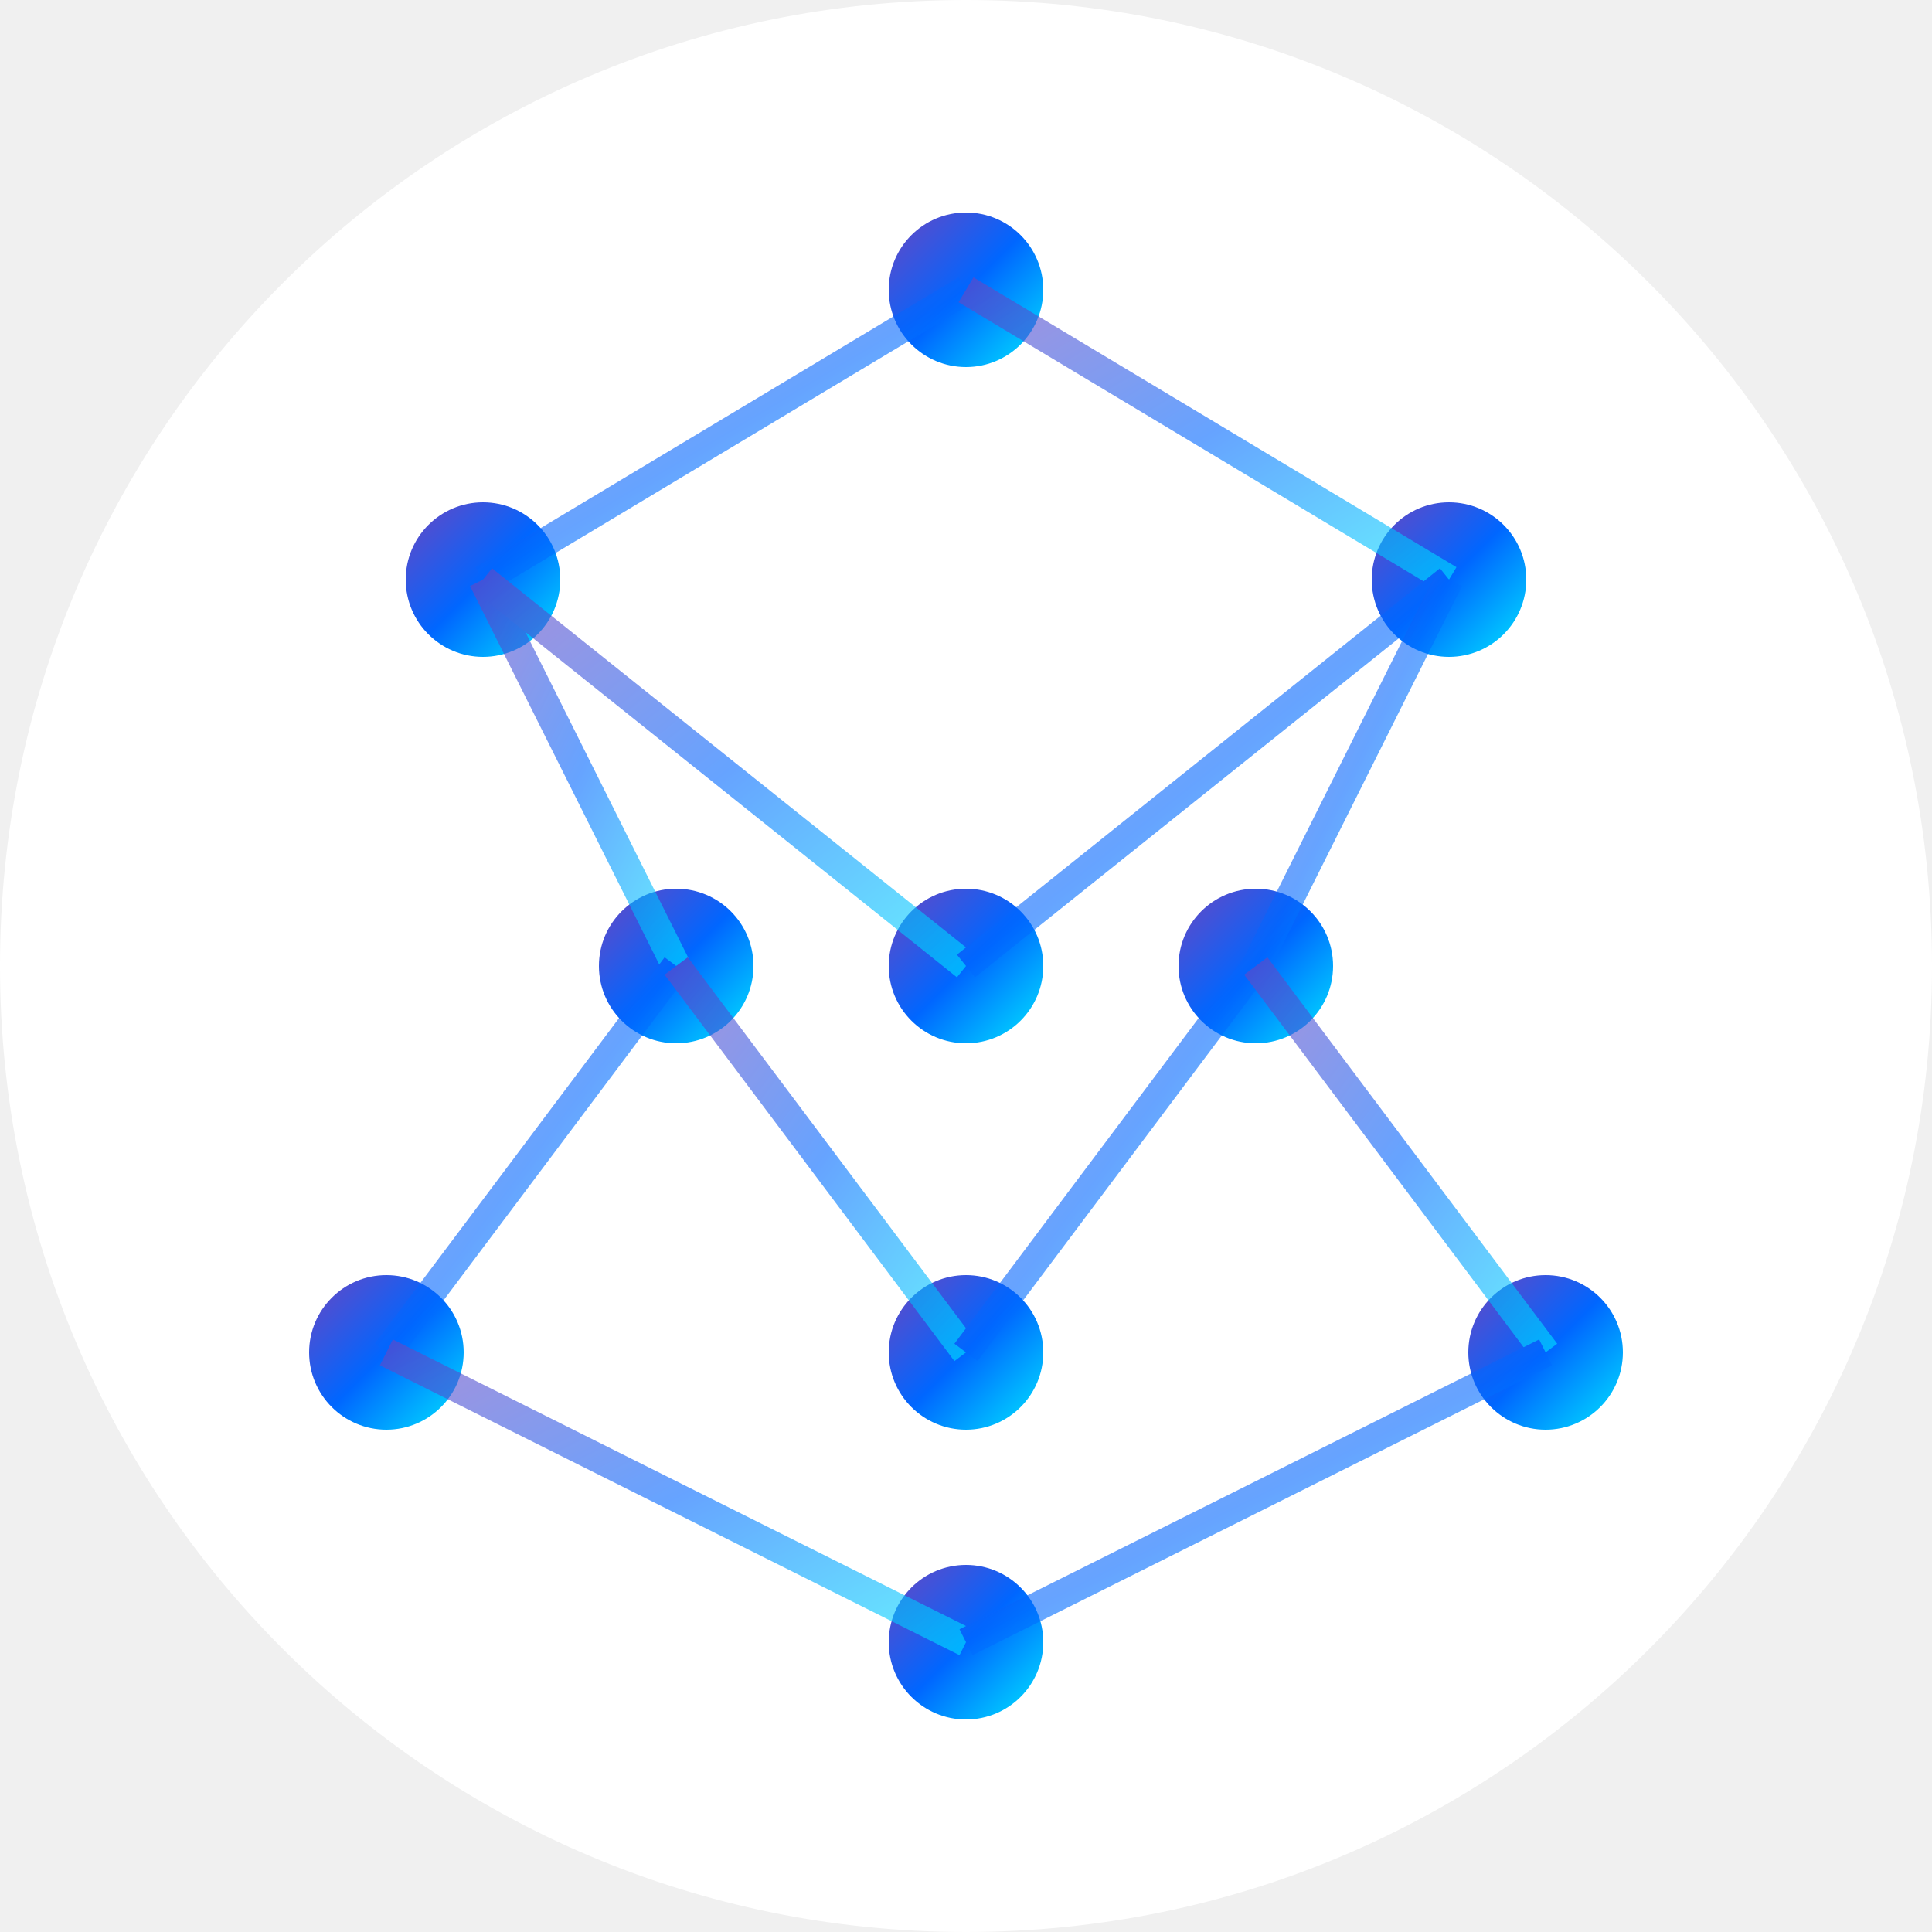
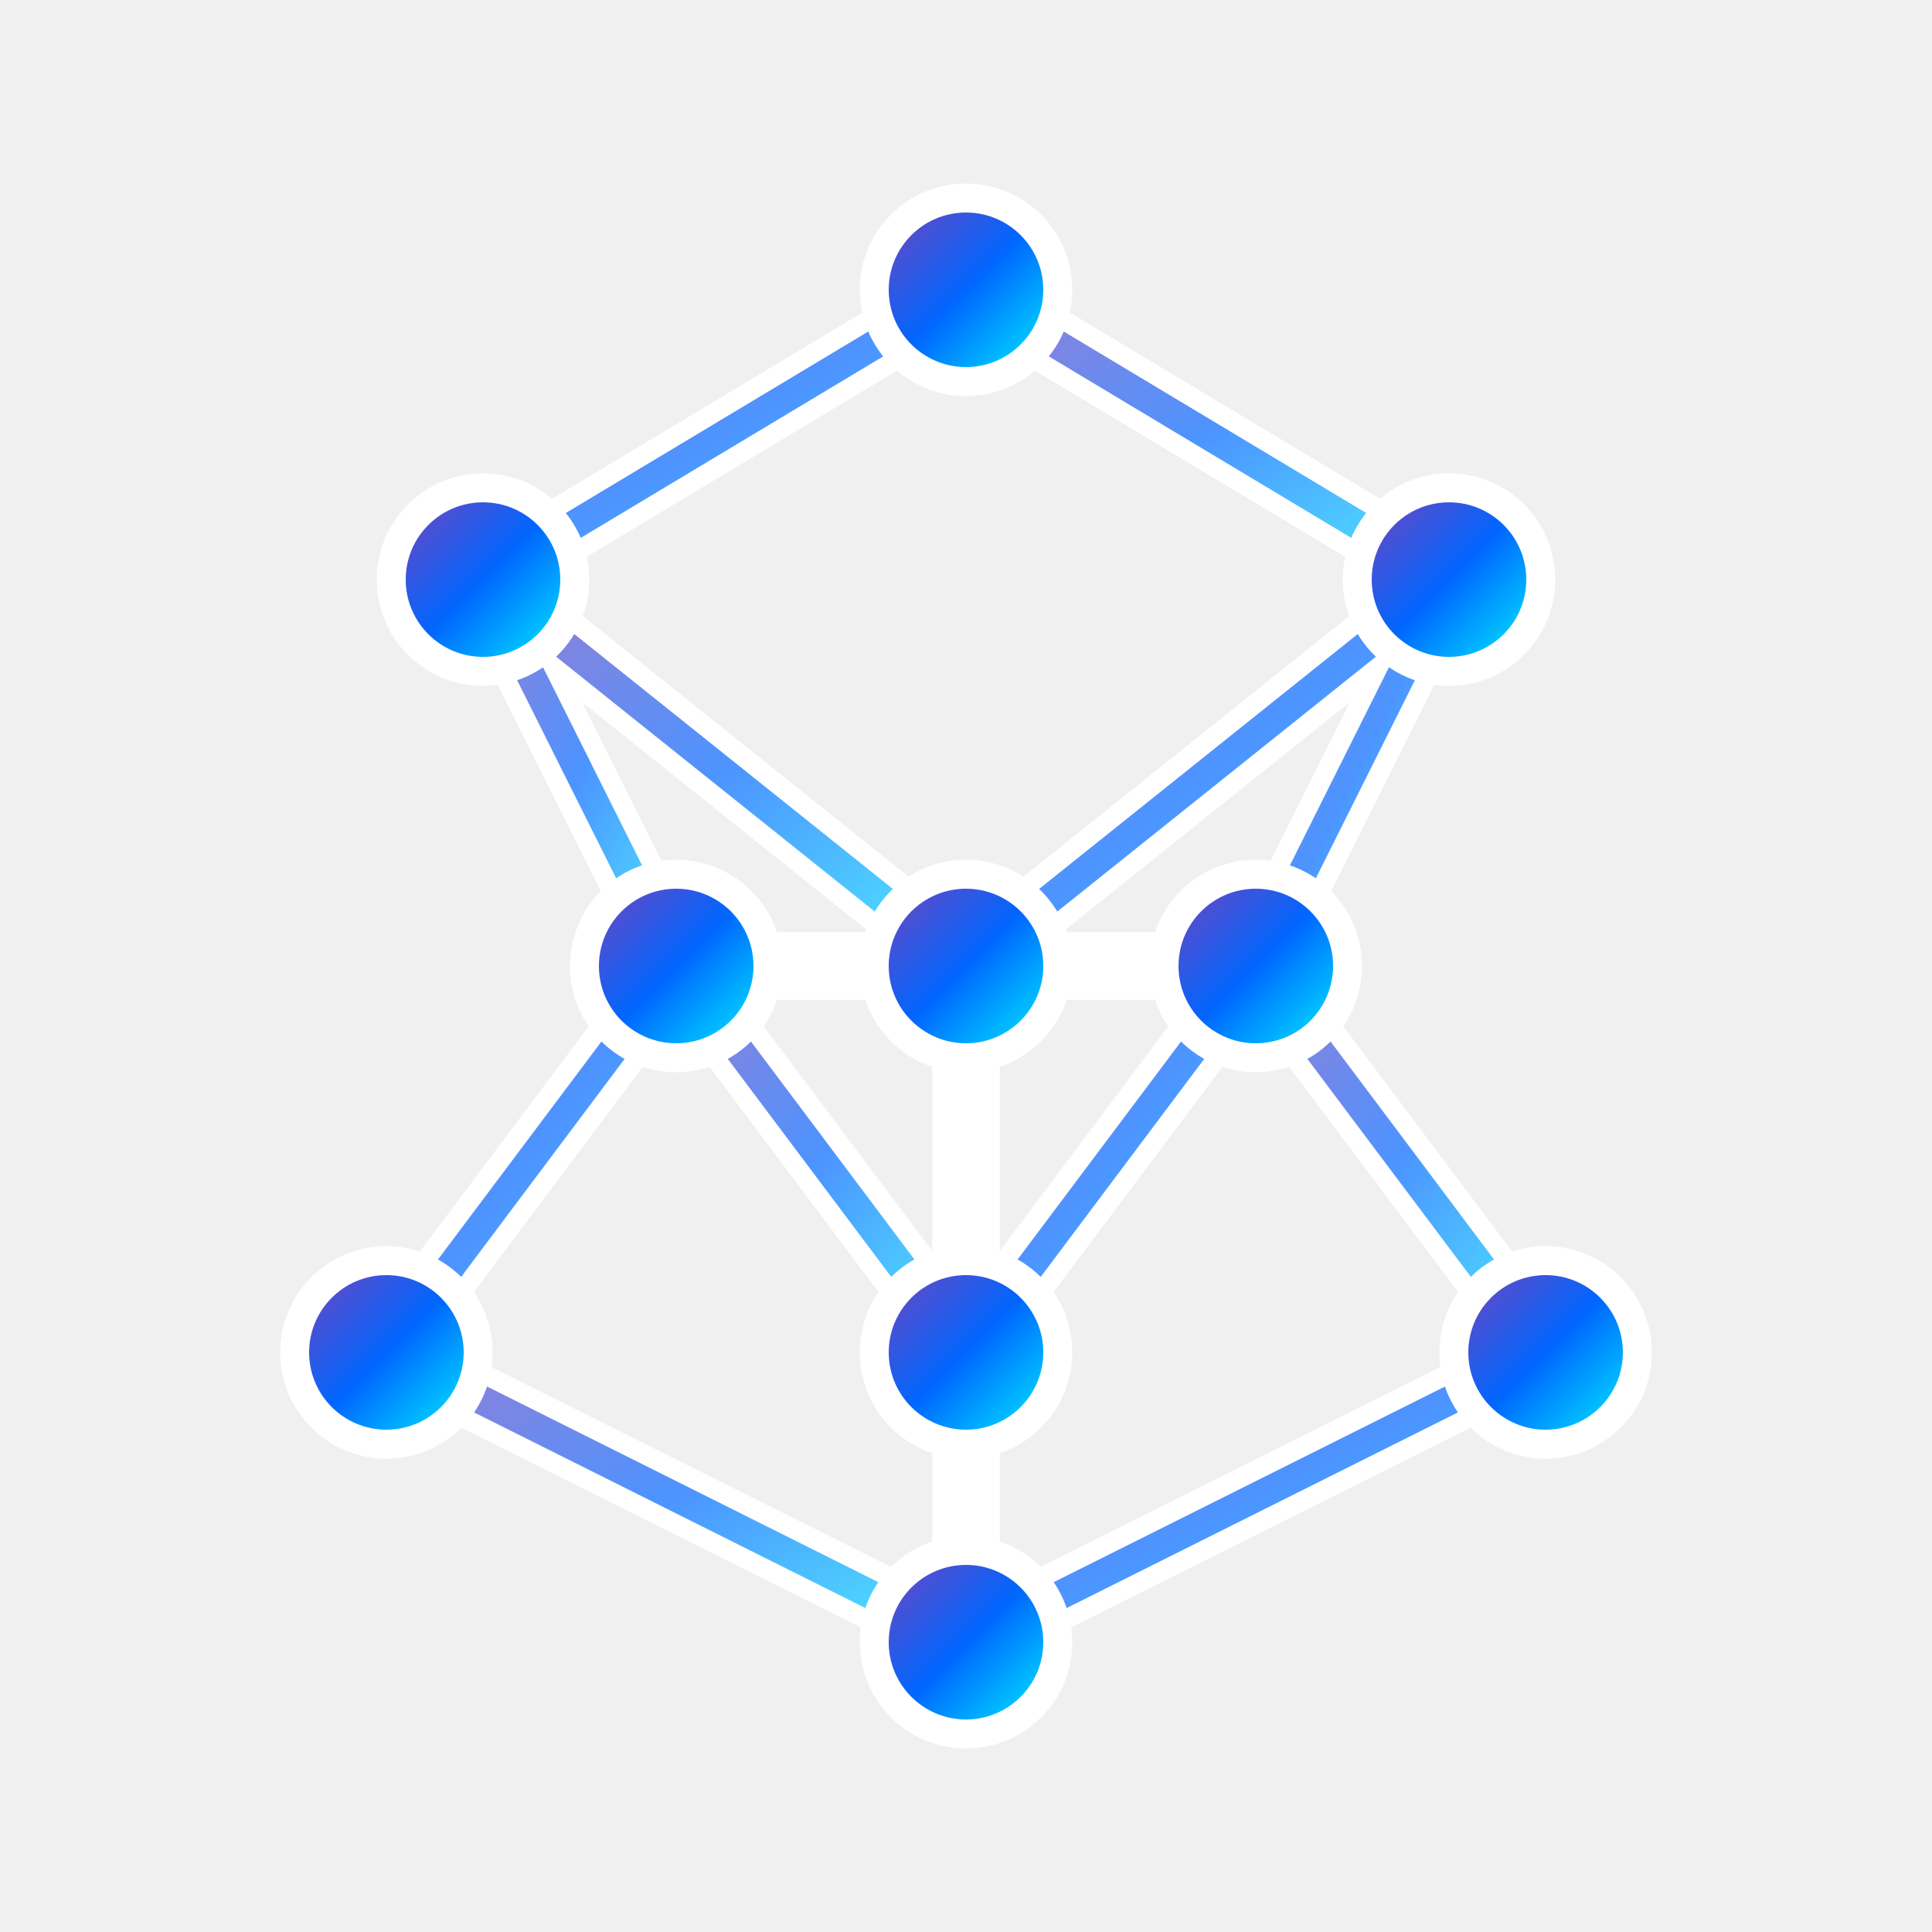
<svg xmlns="http://www.w3.org/2000/svg" viewBox="0 0 200 200" fill="none">
-   <circle cx="100" cy="100" r="100" fill="white" />
  <defs>
    <linearGradient id="g" x1="0%" y1="0%" x2="100%" y2="100%">
      <stop offset="0%" stop-color="#6B46C1" />
      <stop offset="50%" stop-color="#0066FF" />
      <stop offset="100%" stop-color="#00E5FF" />
    </linearGradient>
  </defs>
-   <circle cx="100" cy="30" r="8" fill="url(#g)" />
-   <circle cx="50" cy="60" r="8" fill="url(#g)" />
-   <circle cx="150" cy="60" r="8" fill="url(#g)" />
-   <circle cx="70" cy="100" r="8" fill="url(#g)" />
-   <circle cx="100" cy="100" r="8" fill="url(#g)" />
-   <circle cx="130" cy="100" r="8" fill="url(#g)" />
-   <circle cx="40" cy="140" r="8" fill="url(#g)" />
-   <circle cx="100" cy="140" r="8" fill="url(#g)" />
-   <circle cx="160" cy="140" r="8" fill="url(#g)" />
-   <circle cx="100" cy="170" r="8" fill="url(#g)" />
-   <g stroke="url(#g)" stroke-width="3" opacity="0.6">
+   <g stroke="white" stroke-width="7" opacity="1">
    <line x1="100" y1="30" x2="50" y2="60" />
    <line x1="100" y1="30" x2="150" y2="60" />
    <line x1="50" y1="60" x2="70" y2="100" />
    <line x1="50" y1="60" x2="100" y2="100" />
    <line x1="150" y1="60" x2="100" y2="100" />
    <line x1="150" y1="60" x2="130" y2="100" />
    <line x1="70" y1="100" x2="100" y2="100" />
    <line x1="100" y1="100" x2="130" y2="100" />
    <line x1="70" y1="100" x2="40" y2="140" />
    <line x1="70" y1="100" x2="100" y2="140" />
    <line x1="100" y1="100" x2="100" y2="140" />
    <line x1="130" y1="100" x2="100" y2="140" />
    <line x1="130" y1="100" x2="160" y2="140" />
    <line x1="40" y1="140" x2="100" y2="170" />
    <line x1="100" y1="140" x2="100" y2="170" />
    <line x1="160" y1="140" x2="100" y2="170" />
  </g>
+   <g stroke="url(#g)" stroke-width="3" opacity="0.7">
+     <line x1="100" y1="30" x2="50" y2="60" />
+     <line x1="100" y1="30" x2="150" y2="60" />
+     <line x1="50" y1="60" x2="70" y2="100" />
+     <line x1="50" y1="60" x2="100" y2="100" />
+     <line x1="150" y1="60" x2="100" y2="100" />
+     <line x1="150" y1="60" x2="130" y2="100" />
+     <line x1="70" y1="100" x2="100" y2="100" />
+     <line x1="100" y1="100" x2="130" y2="100" />
+     <line x1="70" y1="100" x2="40" y2="140" />
+     <line x1="70" y1="100" x2="100" y2="140" />
+     <line x1="100" y1="100" x2="100" y2="140" />
+     <line x1="130" y1="100" x2="100" y2="140" />
+     <line x1="130" y1="100" x2="160" y2="140" />
+     <line x1="40" y1="140" x2="100" y2="170" />
+     <line x1="100" y1="140" x2="100" y2="170" />
+     <line x1="160" y1="140" x2="100" y2="170" />
+   </g>
+   <circle cx="100" cy="30" r="11" fill="white" />
+   <circle cx="50" cy="60" r="11" fill="white" />
+   <circle cx="150" cy="60" r="11" fill="white" />
+   <circle cx="70" cy="100" r="11" fill="white" />
+   <circle cx="100" cy="100" r="11" fill="white" />
+   <circle cx="130" cy="100" r="11" fill="white" />
+   <circle cx="40" cy="140" r="11" fill="white" />
+   <circle cx="100" cy="140" r="11" fill="white" />
+   <circle cx="160" cy="140" r="11" fill="white" />
+   <circle cx="100" cy="170" r="11" fill="white" />
+   <circle cx="100" cy="30" r="8" fill="url(#g)" />
+   <circle cx="50" cy="60" r="8" fill="url(#g)" />
+   <circle cx="150" cy="60" r="8" fill="url(#g)" />
+   <circle cx="70" cy="100" r="8" fill="url(#g)" />
+   <circle cx="100" cy="100" r="8" fill="url(#g)" />
+   <circle cx="130" cy="100" r="8" fill="url(#g)" />
+   <circle cx="40" cy="140" r="8" fill="url(#g)" />
+   <circle cx="100" cy="140" r="8" fill="url(#g)" />
+   <circle cx="160" cy="140" r="8" fill="url(#g)" />
+   <circle cx="100" cy="170" r="8" fill="url(#g)" />
</svg>
